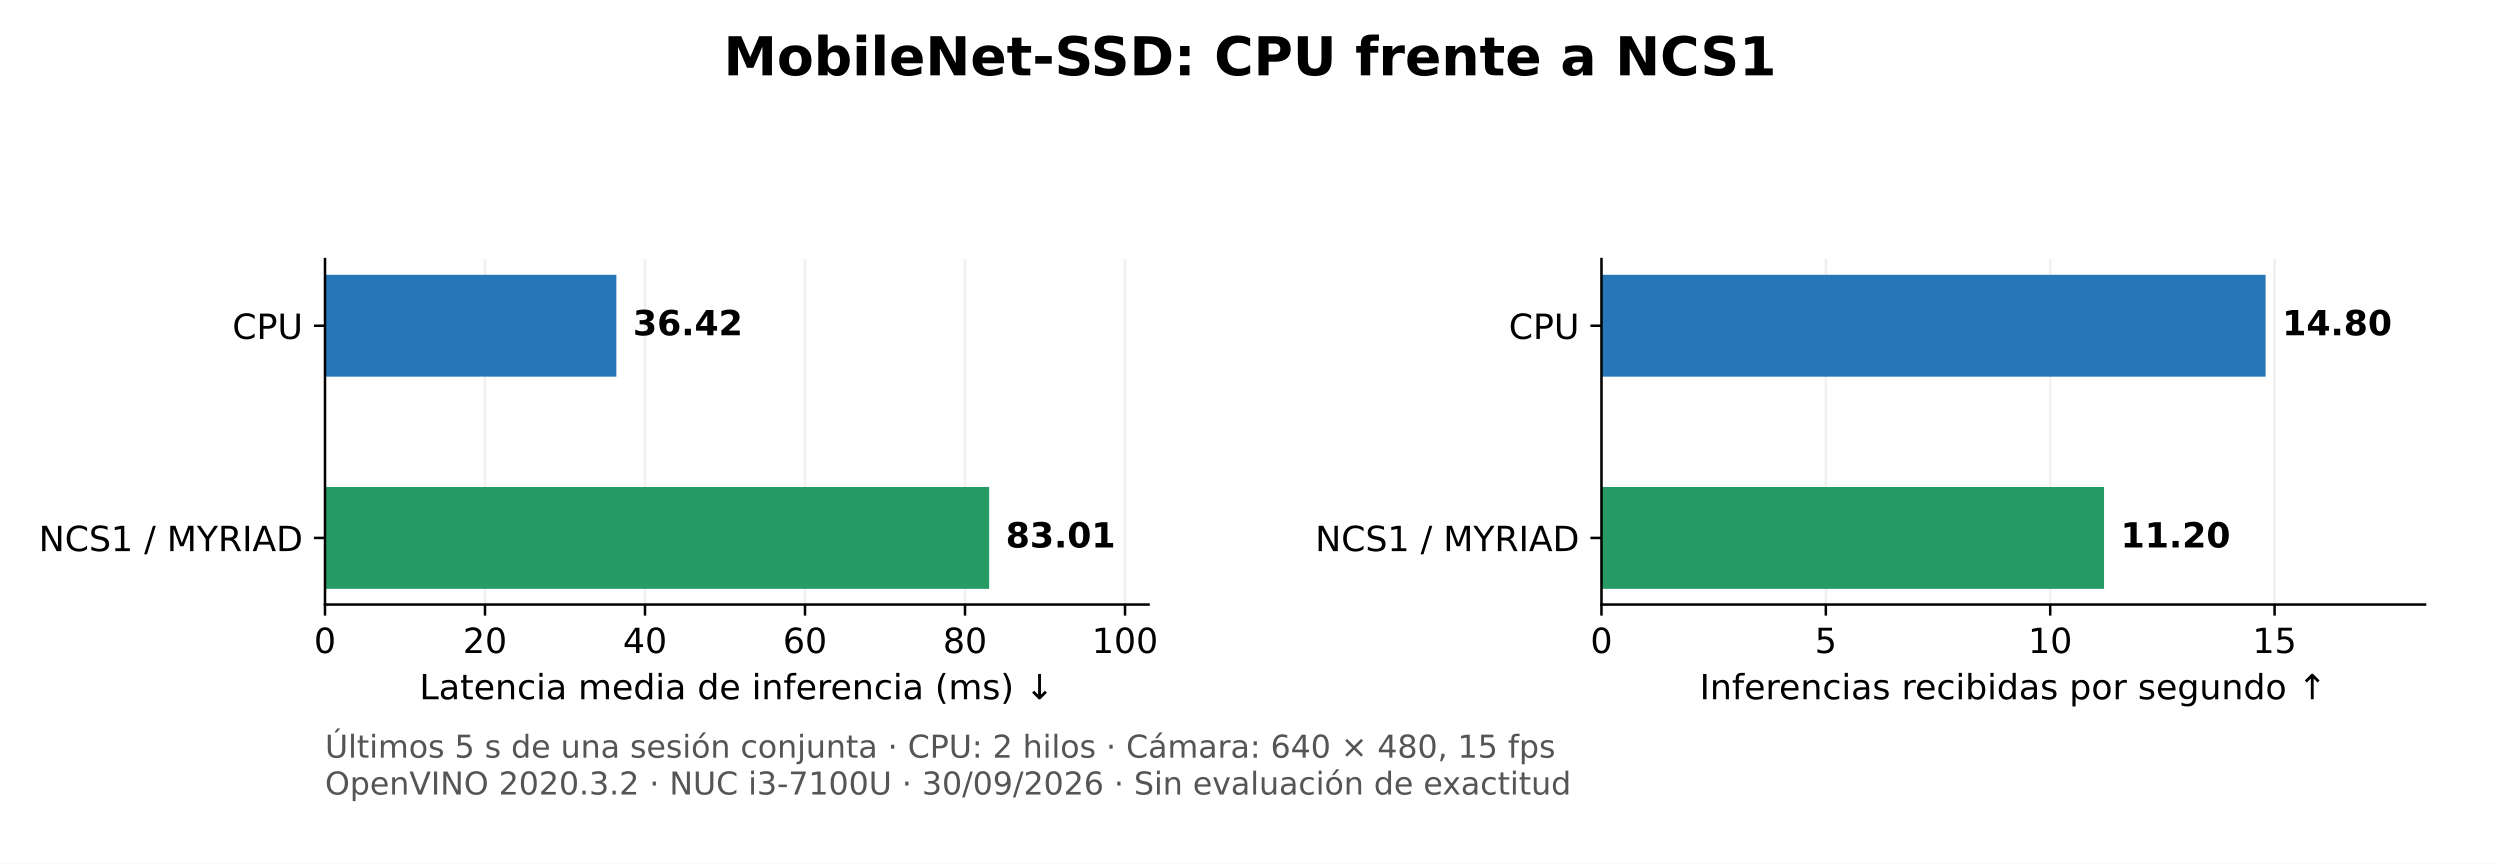
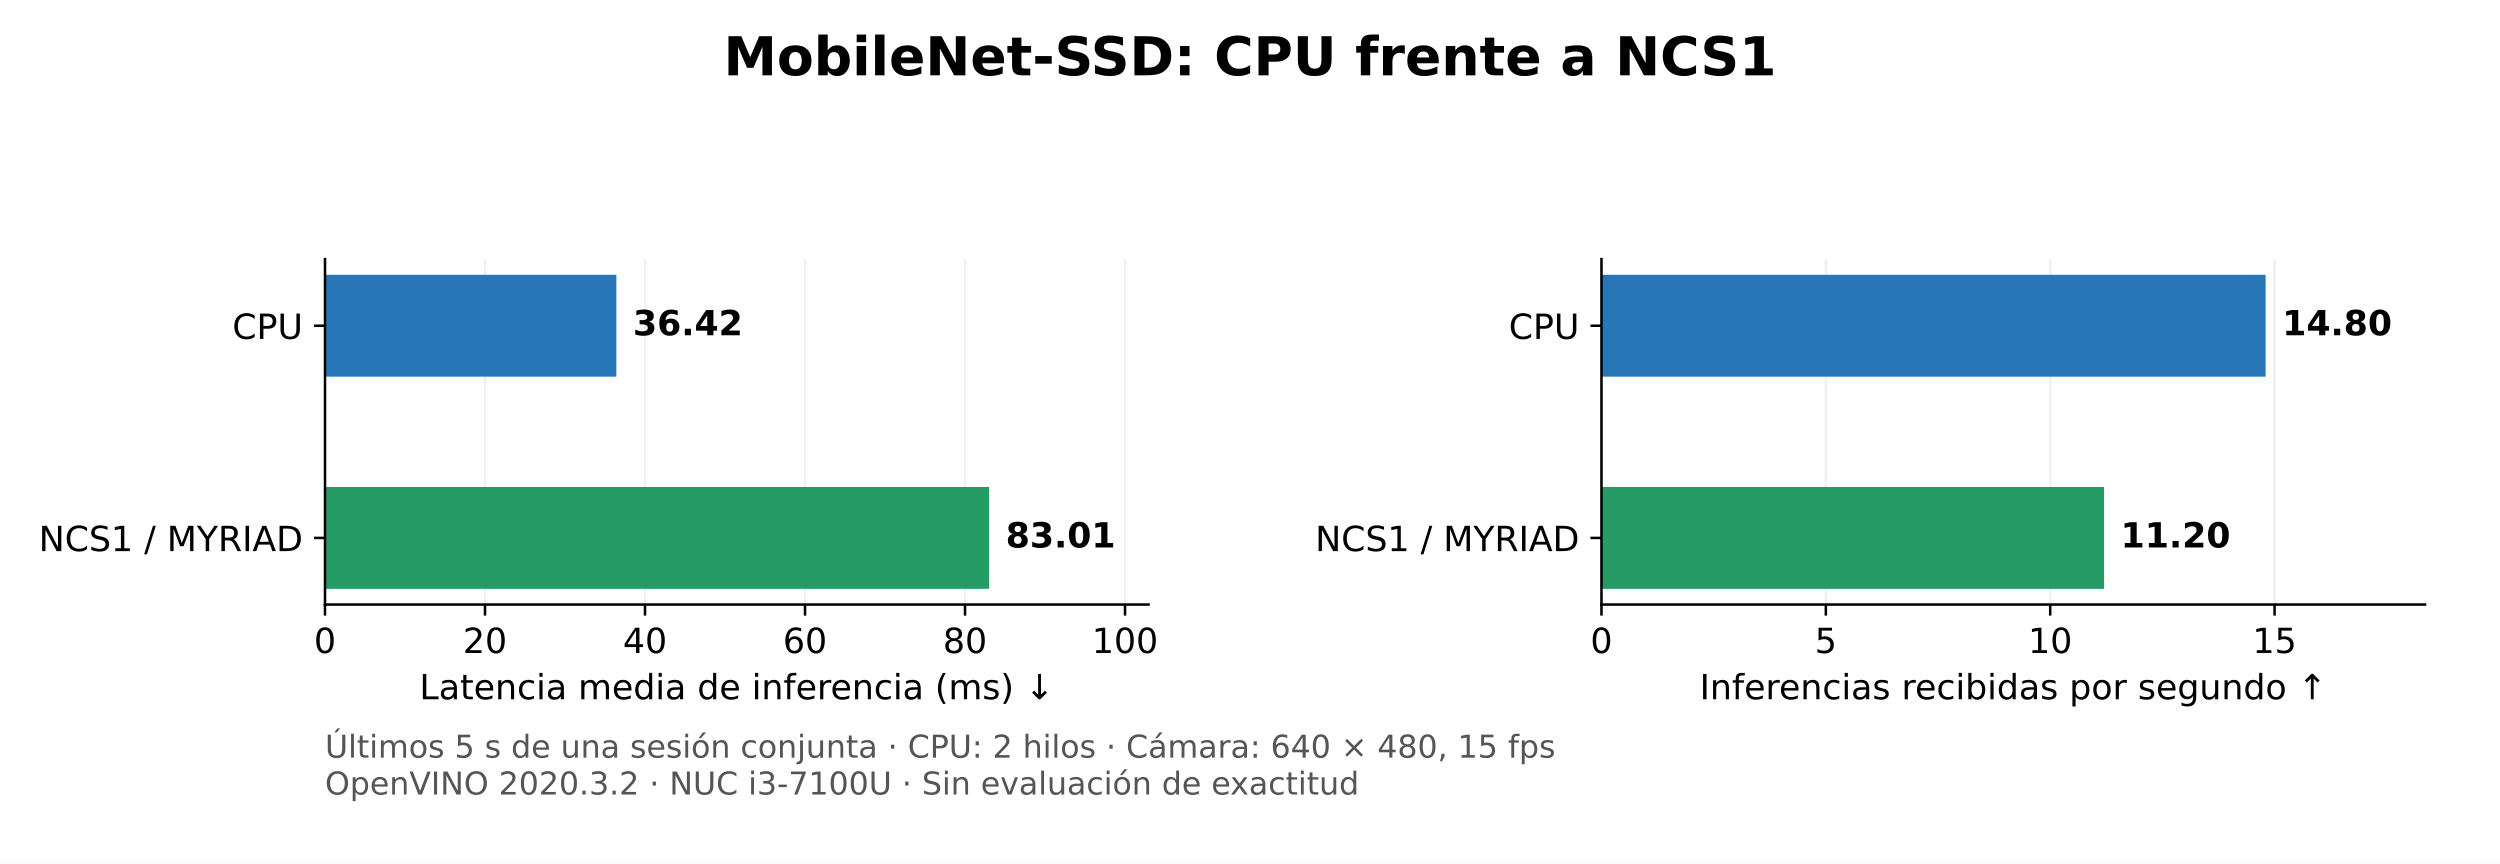
<svg xmlns="http://www.w3.org/2000/svg" xmlns:xlink="http://www.w3.org/1999/xlink" width="792pt" height="273.6pt" viewBox="0 0 792 273.6" version="1.1">
  <defs>
    <style type="text/css">*{stroke-linejoin: round; stroke-linecap: butt}</style>
  </defs>
  <g id="figure_1">
    <g id="patch_1">
      <path d="M 0 273.6 L 792 273.6 L 792 0 L 0 0 z " style="fill: #ffffff" />
    </g>
    <g id="axes_1">
      <g id="patch_2">
        <path d="M 102.96 191.52 L 363.854 191.52 L 363.854 82.08 L 102.96 82.08 z " style="fill: #ffffff" />
      </g>
      <g id="matplotlib.axis_1">
        <g id="xtick_1">
          <g id="line2d_1">
            <path d="M 102.96 191.52 L 102.96 82.08 " clip-path="url(#pbd98622fa0)" style="fill: none; stroke: #b0b0b0; stroke-opacity: 0.18; stroke-width: 0.8; stroke-linecap: square" />
          </g>
          <g id="line2d_2">
            <defs>
              <path id="m32c300dea1" d="M 0 0 L 0 3.5 " style="stroke: #000000; stroke-width: 0.8" />
            </defs>
            <g>
              <use xlink:href="#m32c300dea1" x="102.96" y="191.52" style="stroke: #000000; stroke-width: 0.8" />
            </g>
          </g>
          <g id="text_1">
            <text style="font-size: 11px; font-family: 'DejaVu Sans'; text-anchor: middle" x="102.96" y="206.878" transform="rotate(-0 102.96 206.8783)">0</text>
          </g>
        </g>
        <g id="xtick_2">
          <g id="line2d_3">
            <path d="M 153.649 191.52 L 153.649 82.08 " clip-path="url(#pbd98622fa0)" style="fill: none; stroke: #b0b0b0; stroke-opacity: 0.18; stroke-width: 0.8; stroke-linecap: square" />
          </g>
          <g id="line2d_4">
            <g>
              <use xlink:href="#m32c300dea1" x="153.649" y="191.52" style="stroke: #000000; stroke-width: 0.8" />
            </g>
          </g>
          <g id="text_2">
            <text style="font-size: 11px; font-family: 'DejaVu Sans'; text-anchor: middle" x="153.649" y="206.878" transform="rotate(-0 153.6494 206.8783)">20</text>
          </g>
        </g>
        <g id="xtick_3">
          <g id="line2d_5">
            <path d="M 204.339 191.52 L 204.339 82.08 " clip-path="url(#pbd98622fa0)" style="fill: none; stroke: #b0b0b0; stroke-opacity: 0.18; stroke-width: 0.8; stroke-linecap: square" />
          </g>
          <g id="line2d_6">
            <g>
              <use xlink:href="#m32c300dea1" x="204.339" y="191.52" style="stroke: #000000; stroke-width: 0.8" />
            </g>
          </g>
          <g id="text_3">
            <text style="font-size: 11px; font-family: 'DejaVu Sans'; text-anchor: middle" x="204.339" y="206.878" transform="rotate(-0 204.3389 206.8783)">40</text>
          </g>
        </g>
        <g id="xtick_4">
          <g id="line2d_7">
            <path d="M 255.028 191.52 L 255.028 82.08 " clip-path="url(#pbd98622fa0)" style="fill: none; stroke: #b0b0b0; stroke-opacity: 0.18; stroke-width: 0.8; stroke-linecap: square" />
          </g>
          <g id="line2d_8">
            <g>
              <use xlink:href="#m32c300dea1" x="255.028" y="191.52" style="stroke: #000000; stroke-width: 0.8" />
            </g>
          </g>
          <g id="text_4">
            <text style="font-size: 11px; font-family: 'DejaVu Sans'; text-anchor: middle" x="255.028" y="206.878" transform="rotate(-0 255.0283 206.8783)">60</text>
          </g>
        </g>
        <g id="xtick_5">
          <g id="line2d_9">
            <path d="M 305.718 191.52 L 305.718 82.08 " clip-path="url(#pbd98622fa0)" style="fill: none; stroke: #b0b0b0; stroke-opacity: 0.18; stroke-width: 0.8; stroke-linecap: square" />
          </g>
          <g id="line2d_10">
            <g>
              <use xlink:href="#m32c300dea1" x="305.718" y="191.52" style="stroke: #000000; stroke-width: 0.8" />
            </g>
          </g>
          <g id="text_5">
            <text style="font-size: 11px; font-family: 'DejaVu Sans'; text-anchor: middle" x="305.718" y="206.878" transform="rotate(-0 305.7177 206.8783)">80</text>
          </g>
        </g>
        <g id="xtick_6">
          <g id="line2d_11">
            <path d="M 356.407 191.52 L 356.407 82.08 " clip-path="url(#pbd98622fa0)" style="fill: none; stroke: #b0b0b0; stroke-opacity: 0.18; stroke-width: 0.8; stroke-linecap: square" />
          </g>
          <g id="line2d_12">
            <g>
              <use xlink:href="#m32c300dea1" x="356.407" y="191.52" style="stroke: #000000; stroke-width: 0.8" />
            </g>
          </g>
          <g id="text_6">
            <text style="font-size: 11px; font-family: 'DejaVu Sans'; text-anchor: middle" x="356.407" y="206.878" transform="rotate(-0 356.4072 206.8783)">100</text>
          </g>
        </g>
        <g id="text_7">
          <text style="font-size: 11px; font-family: 'DejaVu Sans'; text-anchor: middle" x="233.407" y="221.524" transform="rotate(-0 233.4071 221.5242)">Latencia media de inferencia (ms) ↓</text>
        </g>
      </g>
      <g id="matplotlib.axis_2">
        <g id="ytick_1">
          <g id="line2d_13">
            <defs>
              <path id="mada6f418ab" d="M 0 0 L -3.5 0 " style="stroke: #000000; stroke-width: 0.8" />
            </defs>
            <g>
              <use xlink:href="#mada6f418ab" x="102.96" y="103.188" style="stroke: #000000; stroke-width: 0.8" />
            </g>
          </g>
          <g id="text_8">
            <text style="font-size: 11px; font-family: 'DejaVu Sans'; text-anchor: end" x="95.96" y="107.367" transform="rotate(-0 95.96 107.3673)">CPU</text>
          </g>
        </g>
        <g id="ytick_2">
          <g id="line2d_14">
            <g>
              <use xlink:href="#mada6f418ab" x="102.96" y="170.412" style="stroke: #000000; stroke-width: 0.8" />
            </g>
          </g>
          <g id="text_9">
            <text style="font-size: 11px; font-family: 'DejaVu Sans'; text-anchor: end" x="95.96" y="174.591" transform="rotate(-0 95.96 174.5909)">NCS1 / MYRIAD</text>
          </g>
        </g>
      </g>
      <g id="patch_3">
        <path d="M 102.96 87.055 L 195.261 87.055 L 195.261 119.322 L 102.96 119.322 z " clip-path="url(#pbd98622fa0)" style="fill: #2676b8" />
      </g>
      <g id="patch_4">
        <path d="M 102.96 154.278 L 313.358 154.278 L 313.358 186.545 L 102.96 186.545 z " clip-path="url(#pbd98622fa0)" style="fill: #279b66" />
      </g>
      <g id="patch_5">
        <path d="M 102.96 191.52 L 102.96 82.08 " style="fill: none; stroke: #000000; stroke-width: 0.8; stroke-linejoin: miter; stroke-linecap: square" />
      </g>
      <g id="patch_6">
        <path d="M 102.96 191.52 L 363.854 191.52 " style="fill: none; stroke: #000000; stroke-width: 0.8; stroke-linejoin: miter; stroke-linecap: square" />
      </g>
      <g id="text_10">
        <text style="font-weight: 700; font-size: 11px; font-family: 'DejaVu Sans'; text-anchor: start" x="200.521" y="106.224" transform="rotate(-0 200.5209 106.2235)">36.42</text>
      </g>
      <g id="text_11">
        <text style="font-weight: 700; font-size: 11px; font-family: 'DejaVu Sans'; text-anchor: start" x="318.618" y="173.447" transform="rotate(-0 318.6184 173.4471)">83.01</text>
      </g>
    </g>
    <g id="axes_2">
      <g id="patch_7">
        <path d="M 507.346 191.52 L 768.24 191.52 L 768.24 82.08 L 507.346 82.08 z " style="fill: #ffffff" />
      </g>
      <g id="matplotlib.axis_3">
        <g id="xtick_7">
          <g id="line2d_15">
            <path d="M 507.346 191.52 L 507.346 82.08 " clip-path="url(#p66bdf566e0)" style="fill: none; stroke: #b0b0b0; stroke-opacity: 0.18; stroke-width: 0.8; stroke-linecap: square" />
          </g>
          <g id="line2d_16">
            <g>
              <use xlink:href="#m32c300dea1" x="507.346" y="191.52" style="stroke: #000000; stroke-width: 0.8" />
            </g>
          </g>
          <g id="text_12">
            <text style="font-size: 11px; font-family: 'DejaVu Sans'; text-anchor: middle" x="507.346" y="206.878" transform="rotate(-0 507.3459 206.8783)">0</text>
          </g>
        </g>
        <g id="xtick_8">
          <g id="line2d_17">
            <path d="M 578.426 191.52 L 578.426 82.08 " clip-path="url(#p66bdf566e0)" style="fill: none; stroke: #b0b0b0; stroke-opacity: 0.18; stroke-width: 0.8; stroke-linecap: square" />
          </g>
          <g id="line2d_18">
            <g>
              <use xlink:href="#m32c300dea1" x="578.426" y="191.52" style="stroke: #000000; stroke-width: 0.8" />
            </g>
          </g>
          <g id="text_13">
            <text style="font-size: 11px; font-family: 'DejaVu Sans'; text-anchor: middle" x="578.426" y="206.878" transform="rotate(-0 578.4265 206.8783)">5</text>
          </g>
        </g>
        <g id="xtick_9">
          <g id="line2d_19">
            <path d="M 649.507 191.52 L 649.507 82.08 " clip-path="url(#p66bdf566e0)" style="fill: none; stroke: #b0b0b0; stroke-opacity: 0.18; stroke-width: 0.8; stroke-linecap: square" />
          </g>
          <g id="line2d_20">
            <g>
              <use xlink:href="#m32c300dea1" x="649.507" y="191.52" style="stroke: #000000; stroke-width: 0.8" />
            </g>
          </g>
          <g id="text_14">
            <text style="font-size: 11px; font-family: 'DejaVu Sans'; text-anchor: middle" x="649.507" y="206.878" transform="rotate(-0 649.507 206.8783)">10</text>
          </g>
        </g>
        <g id="xtick_10">
          <g id="line2d_21">
            <path d="M 720.588 191.52 L 720.588 82.08 " clip-path="url(#p66bdf566e0)" style="fill: none; stroke: #b0b0b0; stroke-opacity: 0.18; stroke-width: 0.8; stroke-linecap: square" />
          </g>
          <g id="line2d_22">
            <g>
              <use xlink:href="#m32c300dea1" x="720.588" y="191.52" style="stroke: #000000; stroke-width: 0.8" />
            </g>
          </g>
          <g id="text_15">
            <text style="font-size: 11px; font-family: 'DejaVu Sans'; text-anchor: middle" x="720.588" y="206.878" transform="rotate(-0 720.5876 206.8783)">15</text>
          </g>
        </g>
        <g id="text_16">
          <text style="font-size: 11px; font-family: 'DejaVu Sans'; text-anchor: middle" x="637.793" y="221.524" transform="rotate(-0 637.7929 221.5242)">Inferencias recibidas por segundo ↑</text>
        </g>
      </g>
      <g id="matplotlib.axis_4">
        <g id="ytick_3">
          <g id="line2d_23">
            <g>
              <use xlink:href="#mada6f418ab" x="507.346" y="103.188" style="stroke: #000000; stroke-width: 0.8" />
            </g>
          </g>
          <g id="text_17">
            <text style="font-size: 11px; font-family: 'DejaVu Sans'; text-anchor: end" x="500.346" y="107.367" transform="rotate(-0 500.3459 107.3673)">CPU</text>
          </g>
        </g>
        <g id="ytick_4">
          <g id="line2d_24">
            <g>
              <use xlink:href="#mada6f418ab" x="507.346" y="170.412" style="stroke: #000000; stroke-width: 0.8" />
            </g>
          </g>
          <g id="text_18">
            <text style="font-size: 11px; font-family: 'DejaVu Sans'; text-anchor: end" x="500.346" y="174.591" transform="rotate(-0 500.3459 174.5909)">NCS1 / MYRIAD</text>
          </g>
        </g>
      </g>
      <g id="patch_8">
        <path d="M 507.346 87.055 L 717.744 87.055 L 717.744 119.322 L 507.346 119.322 z " clip-path="url(#p66bdf566e0)" style="fill: #2676b8" />
      </g>
      <g id="patch_9">
        <path d="M 507.346 154.278 L 666.566 154.278 L 666.566 186.545 L 507.346 186.545 z " clip-path="url(#p66bdf566e0)" style="fill: #279b66" />
      </g>
      <g id="patch_10">
        <path d="M 507.346 191.52 L 507.346 82.08 " style="fill: none; stroke: #000000; stroke-width: 0.8; stroke-linejoin: miter; stroke-linecap: square" />
      </g>
      <g id="patch_11">
        <path d="M 507.346 191.52 L 768.24 191.52 " style="fill: none; stroke: #000000; stroke-width: 0.8; stroke-linejoin: miter; stroke-linecap: square" />
      </g>
      <g id="text_19">
        <text style="font-weight: 700; font-size: 11px; font-family: 'DejaVu Sans'; text-anchor: start" x="723.004" y="106.224" transform="rotate(-0 723.0043 106.2235)">14.80</text>
      </g>
      <g id="text_20">
        <text style="font-weight: 700; font-size: 11px; font-family: 'DejaVu Sans'; text-anchor: start" x="671.826" y="173.447" transform="rotate(-0 671.8263 173.4471)">11.20</text>
      </g>
    </g>
    <g id="text_21">
      <text style="font-weight: 700; font-size: 17px; font-family: 'DejaVu Sans'; text-anchor: middle" x="396" y="23.861" transform="rotate(-0 396 23.86134)">MobileNet-SSD: CPU frente a NCS1</text>
    </g>
    <g id="text_22">
      <text style="font-size: 10px; font-family: 'DejaVu Sans'; fill: #555555" transform="translate(102.96 240.0342)">Últimos 5 s de una sesión conjunta · CPU: 2 hilos · Cámara: 640 × 480, 15 fps</text>
-       <text style="font-size: 10px; font-family: 'DejaVu Sans'; fill: #555555" transform="translate(102.96 251.712)">OpenVINO 2020.3.2 · NUC i3-7100U · 30/09/2026 · Sin evaluación de exactitud</text>
+       <text style="font-size: 10px; font-family: 'DejaVu Sans'; fill: #555555" transform="translate(102.96 251.712)">OpenVINO 2020.3.2 · NUC i3-7100U · Sin evaluación de exactitud</text>
    </g>
  </g>
  <defs>
    <clipPath id="pbd98622fa0">
      <rect x="102.96" y="82.08" width="260.894" height="109.44" />
    </clipPath>
    <clipPath id="p66bdf566e0">
      <rect x="507.346" y="82.08" width="260.894" height="109.44" />
    </clipPath>
  </defs>
</svg>
